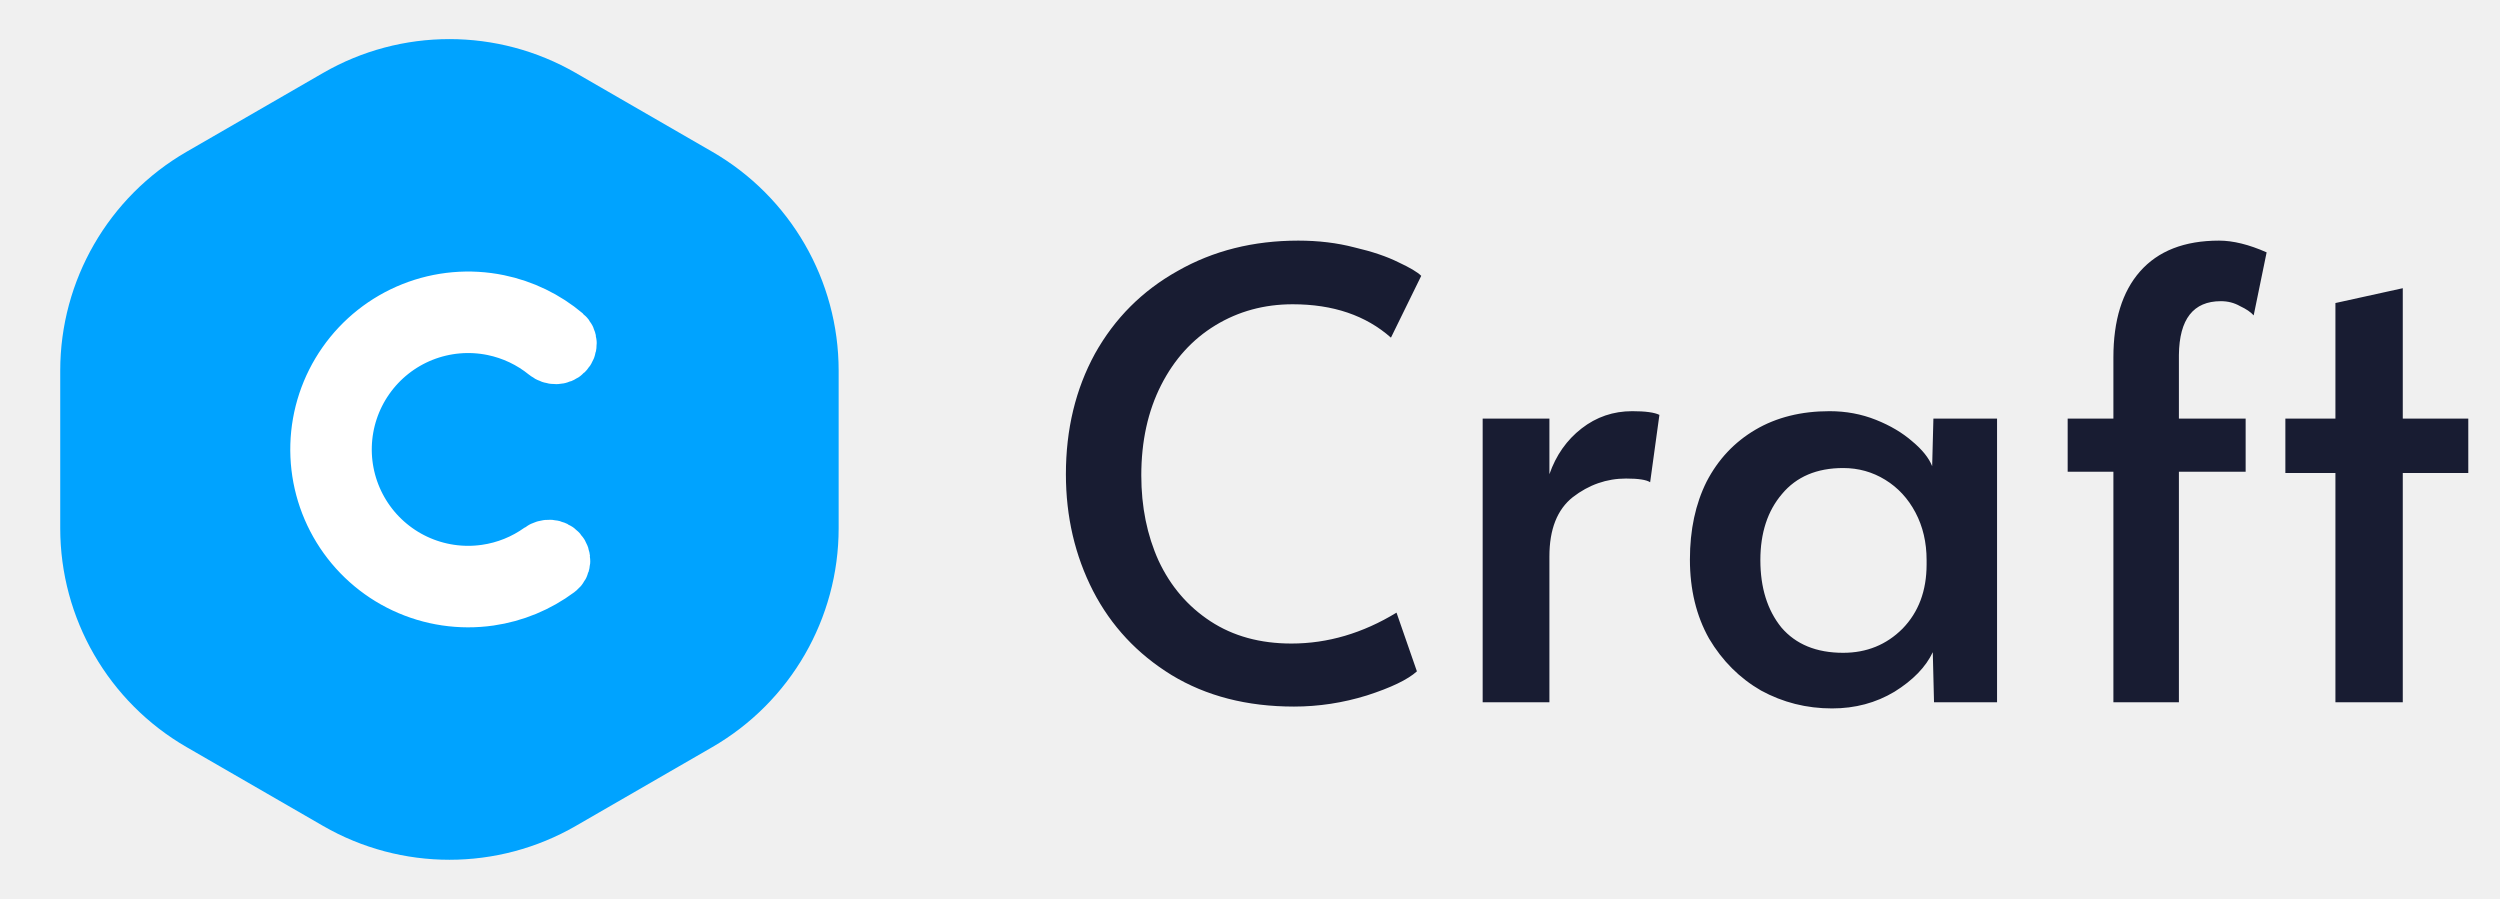
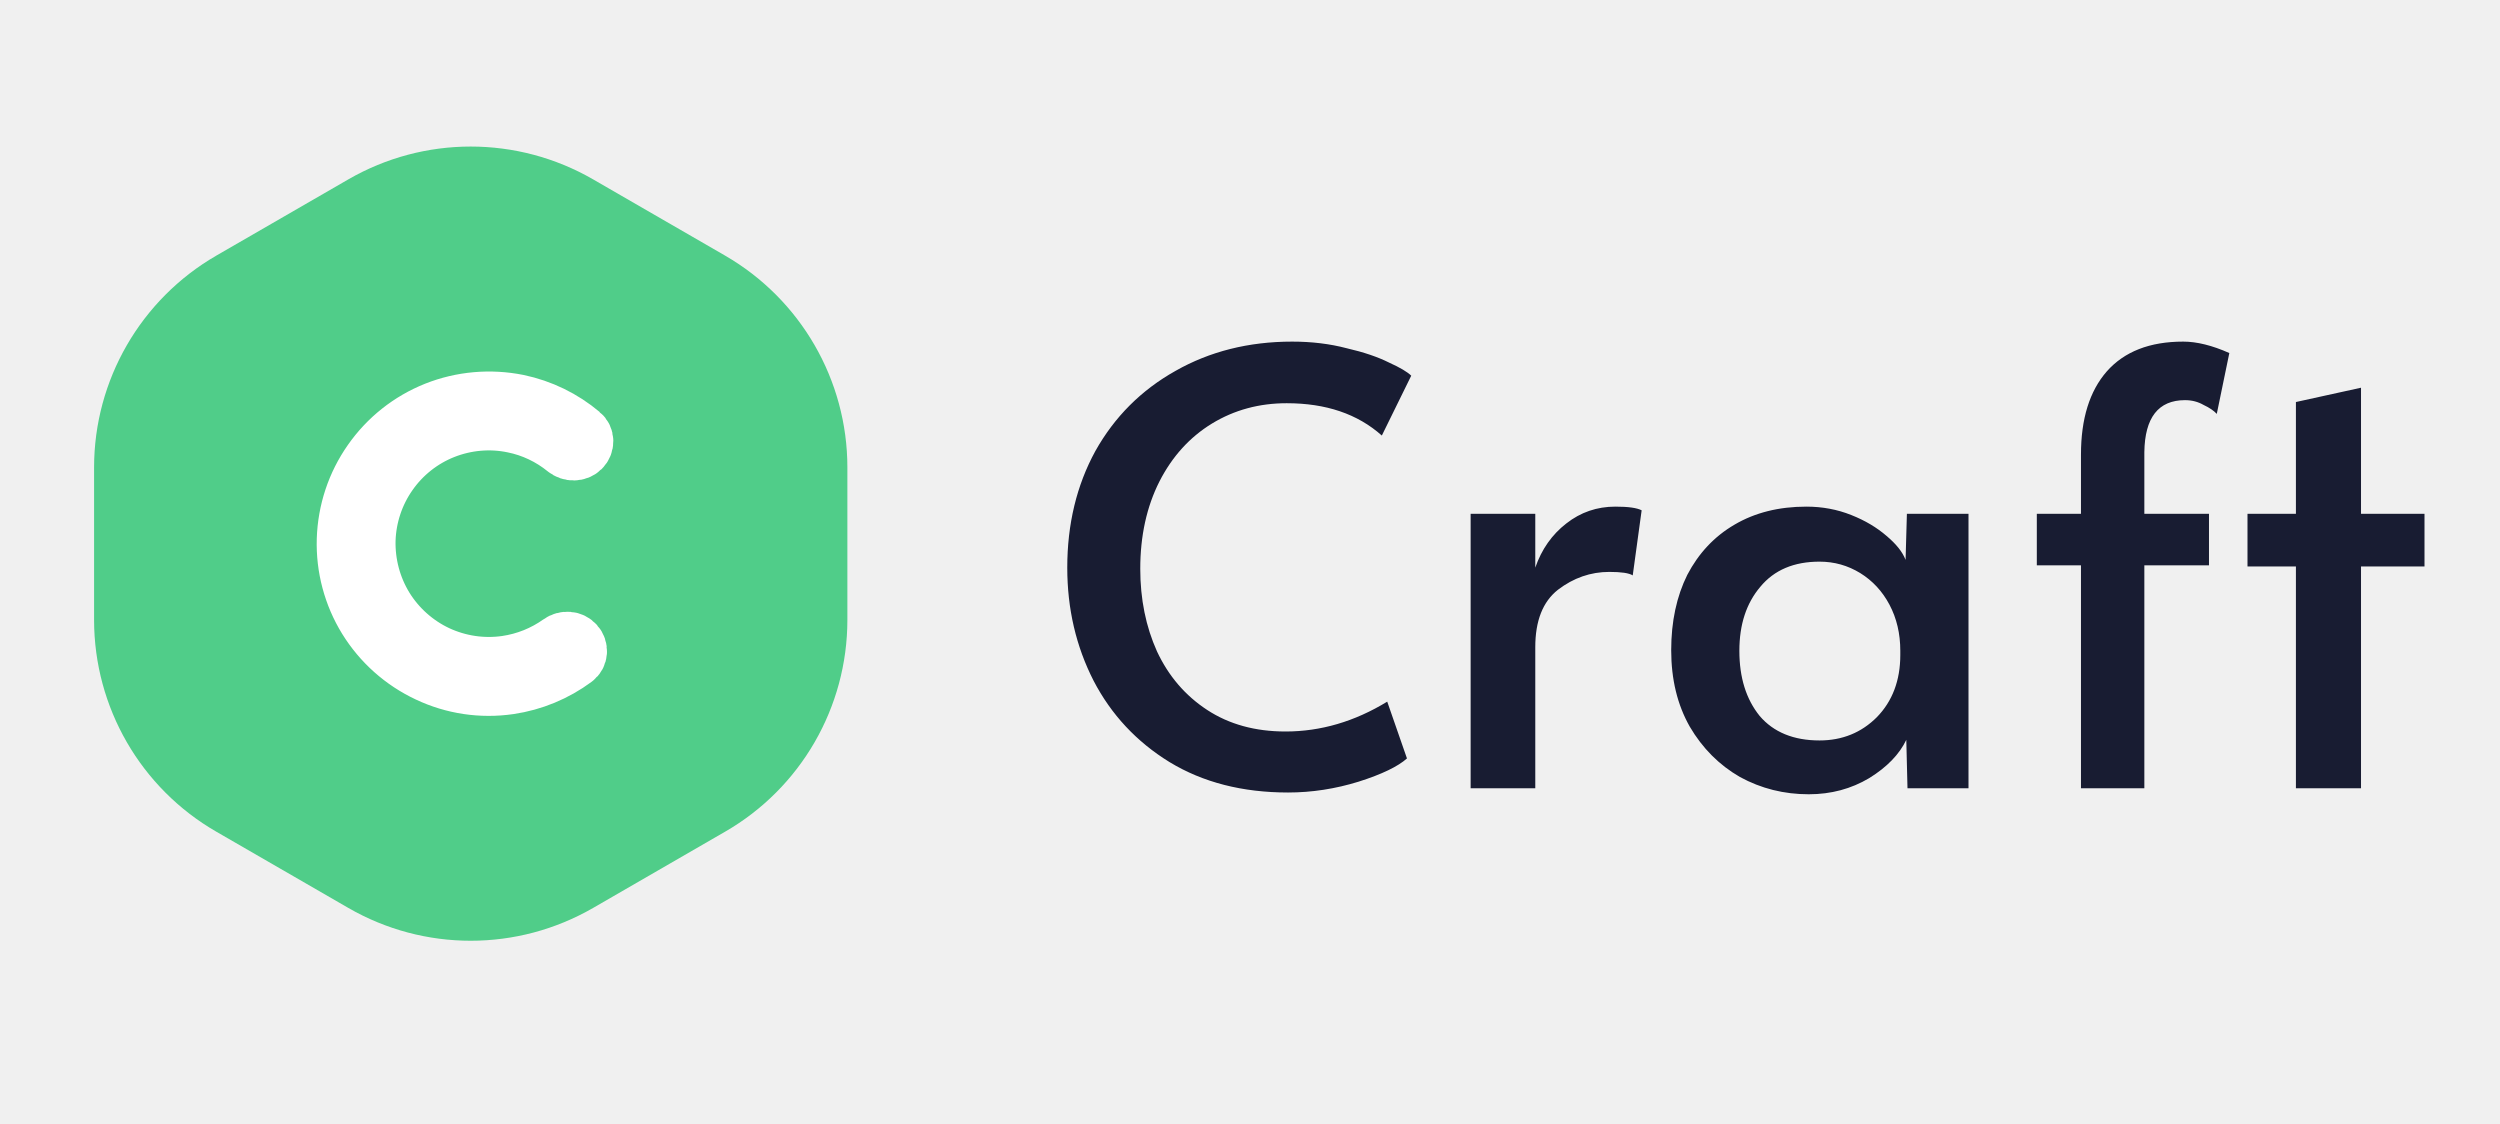
- <svg xmlns="http://www.w3.org/2000/svg" width="89" height="32" viewBox="0 0 89 32" fill="none">
-   <path d="M46.064 25.154C44.392 25.154 42.94 24.78 41.708 24.032C40.491 23.284 39.559 22.287 38.914 21.04C38.269 19.779 37.946 18.393 37.946 16.882C37.946 15.283 38.291 13.853 38.98 12.592C39.684 11.331 40.667 10.348 41.928 9.644C43.189 8.925 44.619 8.566 46.218 8.566C46.937 8.566 47.604 8.647 48.22 8.808C48.851 8.955 49.371 9.131 49.782 9.336C50.193 9.527 50.464 9.688 50.596 9.82L49.518 12.02C48.623 11.228 47.457 10.832 46.02 10.832C45.008 10.832 44.091 11.081 43.27 11.58C42.449 12.079 41.803 12.79 41.334 13.714C40.865 14.638 40.63 15.709 40.63 16.926C40.63 18.041 40.835 19.053 41.246 19.962C41.671 20.871 42.287 21.59 43.094 22.118C43.901 22.646 44.861 22.91 45.976 22.91C47.267 22.91 48.513 22.543 49.716 21.81L50.442 23.9C50.119 24.193 49.525 24.479 48.66 24.758C47.809 25.022 46.944 25.154 46.064 25.154ZM52.783 14.902H55.159V16.882C55.394 16.207 55.775 15.665 56.303 15.254C56.831 14.843 57.432 14.638 58.107 14.638C58.576 14.638 58.899 14.682 59.075 14.77L58.745 17.168C58.613 17.08 58.327 17.036 57.887 17.036C57.198 17.036 56.567 17.256 55.995 17.696C55.438 18.136 55.159 18.84 55.159 19.808V25H52.783V14.902ZM65.221 25.22C64.312 25.22 63.469 25.007 62.691 24.582C61.929 24.142 61.313 23.526 60.843 22.734C60.389 21.927 60.161 20.989 60.161 19.918C60.161 18.862 60.359 17.938 60.755 17.146C61.166 16.354 61.745 15.738 62.493 15.298C63.241 14.858 64.121 14.638 65.133 14.638C65.72 14.638 66.27 14.741 66.783 14.946C67.297 15.151 67.729 15.408 68.081 15.716C68.433 16.009 68.668 16.303 68.785 16.596L68.829 14.902H71.095V25H68.851L68.807 23.218C68.558 23.746 68.103 24.215 67.443 24.626C66.783 25.022 66.043 25.22 65.221 25.22ZM65.617 23.24C66.453 23.24 67.157 22.954 67.729 22.382C68.301 21.795 68.587 21.033 68.587 20.094V19.94C68.587 19.309 68.455 18.745 68.191 18.246C67.927 17.747 67.568 17.359 67.113 17.08C66.659 16.801 66.16 16.662 65.617 16.662C64.679 16.662 63.953 16.97 63.439 17.586C62.926 18.187 62.669 18.972 62.669 19.94C62.669 20.923 62.919 21.722 63.417 22.338C63.931 22.939 64.664 23.24 65.617 23.24ZM75.237 16.794H73.609V14.902H75.237V12.724C75.237 11.404 75.552 10.385 76.183 9.666C76.828 8.933 77.766 8.566 78.999 8.566C79.497 8.566 80.062 8.705 80.692 8.984L80.231 11.228C80.128 11.111 79.966 11.001 79.746 10.898C79.541 10.781 79.314 10.722 79.064 10.722C78.082 10.722 77.583 11.36 77.569 12.636V14.902H79.945V16.794H77.569V25H75.237V16.794ZM83.141 16.838H81.359V14.902H83.141V10.788L85.539 10.26V14.902H87.871V16.838H85.539V25H83.141V16.838Z" fill="#181C32" />
-   <path d="M11.5 2.598C14.285 0.99 17.715 0.99 20.5 2.598L25.356 5.402C28.141 7.01 29.856 9.981 29.856 13.196V18.804C29.856 22.019 28.141 24.99 25.356 26.598L20.5 29.402C17.715 31.01 14.285 31.01 11.5 29.402L6.644 26.598C3.859 24.99 2.144 22.019 2.144 18.804V13.196C2.144 9.981 3.859 7.01 6.644 5.402L11.5 2.598Z" fill="#00A3FF" />
-   <path d="M17.427 21.279C18.308 21.152 19.14 20.807 19.85 20.279C20.05 20.13 20.067 19.844 19.901 19.657V19.657C19.736 19.471 19.453 19.455 19.25 19.601C18.674 20.014 18.005 20.285 17.298 20.386C16.442 20.51 15.569 20.38 14.786 20.013C14.003 19.646 13.345 19.058 12.892 18.322C12.439 17.585 12.211 16.732 12.237 15.868C12.263 15.004 12.541 14.166 13.037 13.458C13.533 12.749 14.225 12.202 15.028 11.882C15.832 11.563 16.711 11.485 17.558 11.659C18.258 11.803 18.91 12.113 19.46 12.56C19.654 12.717 19.938 12.718 20.113 12.542V12.542C20.289 12.366 20.29 12.078 20.099 11.918C19.422 11.348 18.611 10.955 17.74 10.776C16.72 10.566 15.662 10.66 14.695 11.044C13.728 11.429 12.895 12.088 12.298 12.941C11.701 13.793 11.367 14.801 11.336 15.841C11.305 16.881 11.579 17.908 12.124 18.794C12.669 19.68 13.461 20.388 14.404 20.829C15.346 21.271 16.397 21.427 17.427 21.279Z" stroke="white" stroke-width="2" />
+ <svg xmlns="http://www.w3.org/2000/svg" width="89" zoomAndPan="magnify" viewBox="0 0 66.75 30" height="40" preserveAspectRatio="xMidYMid meet" version="1.0">
+   <defs>
+     <clipPath id="7e82d3e080">
+       <path d="M 0.957 2.902 L 24 2.902 L 24 26.129 L 0.957 26.129 Z M 0.957 2.902 " clip-rule="nonzero" />
+     </clipPath>
+   </defs>
+   <path fill="#181c32" d="M 34.391 21.16 C 33.176 21.16 32.121 20.891 31.227 20.348 C 30.344 19.805 29.668 19.078 29.199 18.176 C 28.73 17.258 28.496 16.254 28.496 15.156 C 28.496 13.996 28.746 12.957 29.246 12.043 C 29.758 11.129 30.473 10.414 31.387 9.902 C 32.301 9.383 33.34 9.121 34.5 9.121 C 35.023 9.121 35.508 9.18 35.953 9.297 C 36.41 9.402 36.789 9.531 37.086 9.68 C 37.387 9.816 37.582 9.934 37.68 10.031 L 36.895 11.629 C 36.246 11.051 35.402 10.766 34.355 10.766 C 33.621 10.766 32.957 10.945 32.359 11.309 C 31.766 11.672 31.297 12.188 30.957 12.855 C 30.617 13.527 30.445 14.305 30.445 15.188 C 30.445 15.996 30.594 16.73 30.891 17.391 C 31.199 18.051 31.648 18.574 32.234 18.957 C 32.82 19.34 33.516 19.531 34.324 19.531 C 35.262 19.531 36.168 19.266 37.039 18.734 L 37.566 20.25 C 37.332 20.461 36.902 20.672 36.273 20.871 C 35.656 21.062 35.027 21.16 34.391 21.16 Z M 39.266 13.719 L 40.992 13.719 L 40.992 15.156 C 41.16 14.668 41.438 14.273 41.82 13.977 C 42.203 13.676 42.641 13.527 43.129 13.527 C 43.473 13.527 43.703 13.559 43.832 13.625 L 43.594 15.363 C 43.496 15.301 43.289 15.27 42.969 15.27 C 42.469 15.27 42.012 15.43 41.598 15.746 C 41.191 16.066 40.992 16.578 40.992 17.281 L 40.992 21.047 L 39.266 21.047 Z M 48.293 21.207 C 47.633 21.207 47.023 21.055 46.457 20.746 C 45.902 20.426 45.457 19.98 45.117 19.402 C 44.785 18.816 44.621 18.137 44.621 17.359 C 44.621 16.594 44.766 15.922 45.051 15.348 C 45.352 14.773 45.77 14.324 46.312 14.008 C 46.855 13.688 47.496 13.527 48.23 13.527 C 48.656 13.527 49.055 13.602 49.426 13.75 C 49.801 13.898 50.113 14.086 50.371 14.309 C 50.625 14.523 50.797 14.734 50.879 14.949 L 50.914 13.719 L 52.559 13.719 L 52.559 21.047 L 50.93 21.047 L 50.898 19.754 C 50.715 20.137 50.387 20.48 49.906 20.777 C 49.426 21.062 48.891 21.207 48.293 21.207 Z M 48.582 19.77 C 49.188 19.77 49.699 19.562 50.113 19.148 C 50.527 18.723 50.738 18.168 50.738 17.488 L 50.738 17.375 C 50.738 16.918 50.641 16.508 50.449 16.145 C 50.258 15.785 49.996 15.504 49.668 15.301 C 49.336 15.098 48.977 14.996 48.582 14.996 C 47.898 14.996 47.371 15.219 47 15.668 C 46.629 16.105 46.441 16.672 46.441 17.375 C 46.441 18.09 46.621 18.668 46.984 19.117 C 47.355 19.551 47.891 19.77 48.582 19.77 Z M 55.562 15.094 L 54.383 15.094 L 54.383 13.719 L 55.562 13.719 L 55.562 12.137 C 55.562 11.18 55.793 10.441 56.25 9.918 C 56.719 9.387 57.398 9.121 58.293 9.121 C 58.656 9.121 59.066 9.223 59.523 9.426 L 59.188 11.051 C 59.113 10.969 58.996 10.887 58.836 10.812 C 58.688 10.727 58.523 10.684 58.34 10.684 C 57.629 10.684 57.266 11.148 57.254 12.074 L 57.254 13.719 L 58.98 13.719 L 58.98 15.094 L 57.254 15.094 L 57.254 21.047 L 55.562 21.047 Z M 61.301 15.125 L 60.008 15.125 L 60.008 13.719 L 61.301 13.719 L 61.301 10.734 L 63.039 10.352 L 63.039 13.719 L 64.734 13.719 L 64.734 15.125 L 63.039 15.125 L 63.039 21.047 L 61.301 21.047 Z M 61.301 15.125 " fill-opacity="1" fill-rule="nonzero" />
+   <path fill="#50cd89" d="M 9.301 4.789 C 11.324 3.621 13.812 3.621 15.836 4.789 L 19.359 6.824 C 21.379 7.992 22.625 10.148 22.625 12.48 L 22.625 16.551 C 22.625 18.887 21.379 21.043 19.359 22.207 L 15.836 24.242 C 13.812 25.41 11.324 25.41 9.301 24.242 L 5.777 22.207 C 3.758 21.043 2.512 18.887 2.512 16.551 L 2.512 12.48 C 2.512 10.148 3.758 7.992 5.777 6.824 Z M 9.301 4.789 " fill-opacity="1" fill-rule="nonzero" />
+   <g clip-path="url(#7e82d3e080)">
+     <path stroke-linecap="butt" transform="matrix(0.725806, 0, 0, 0.725806, 0.955644, 2.903228)" fill="none" stroke-linejoin="miter" d="M 17.429 21.279 C 18.306 21.15 19.14 20.805 19.851 20.278 C 20.05 20.133 20.066 19.842 19.899 19.659 C 19.738 19.471 19.452 19.455 19.253 19.6 C 18.672 20.014 18.005 20.283 17.299 20.386 C 16.444 20.509 15.572 20.38 14.786 20.014 C 14.006 19.648 13.344 19.056 12.892 18.324 C 12.44 17.587 12.214 16.731 12.235 15.87 C 12.262 15.004 12.542 14.164 13.037 13.459 C 13.532 12.749 14.226 12.2 15.028 11.882 C 15.83 11.565 16.713 11.484 17.558 11.661 C 18.257 11.801 18.909 12.114 19.458 12.56 C 19.651 12.716 19.937 12.716 20.114 12.544 C 20.292 12.366 20.292 12.076 20.098 11.92 C 19.42 11.349 18.613 10.956 17.741 10.773 C 16.718 10.569 15.663 10.66 14.695 11.043 C 13.726 11.43 12.897 12.087 12.3 12.942 C 11.702 13.793 11.369 14.799 11.336 15.843 C 11.304 16.882 11.578 17.91 12.122 18.793 C 12.671 19.681 13.462 20.386 14.404 20.827 C 15.346 21.274 16.395 21.43 17.429 21.279 Z M 17.429 21.279 " stroke="#ffffff" stroke-width="2" stroke-opacity="1" stroke-miterlimit="4" />
+   </g>
</svg>
